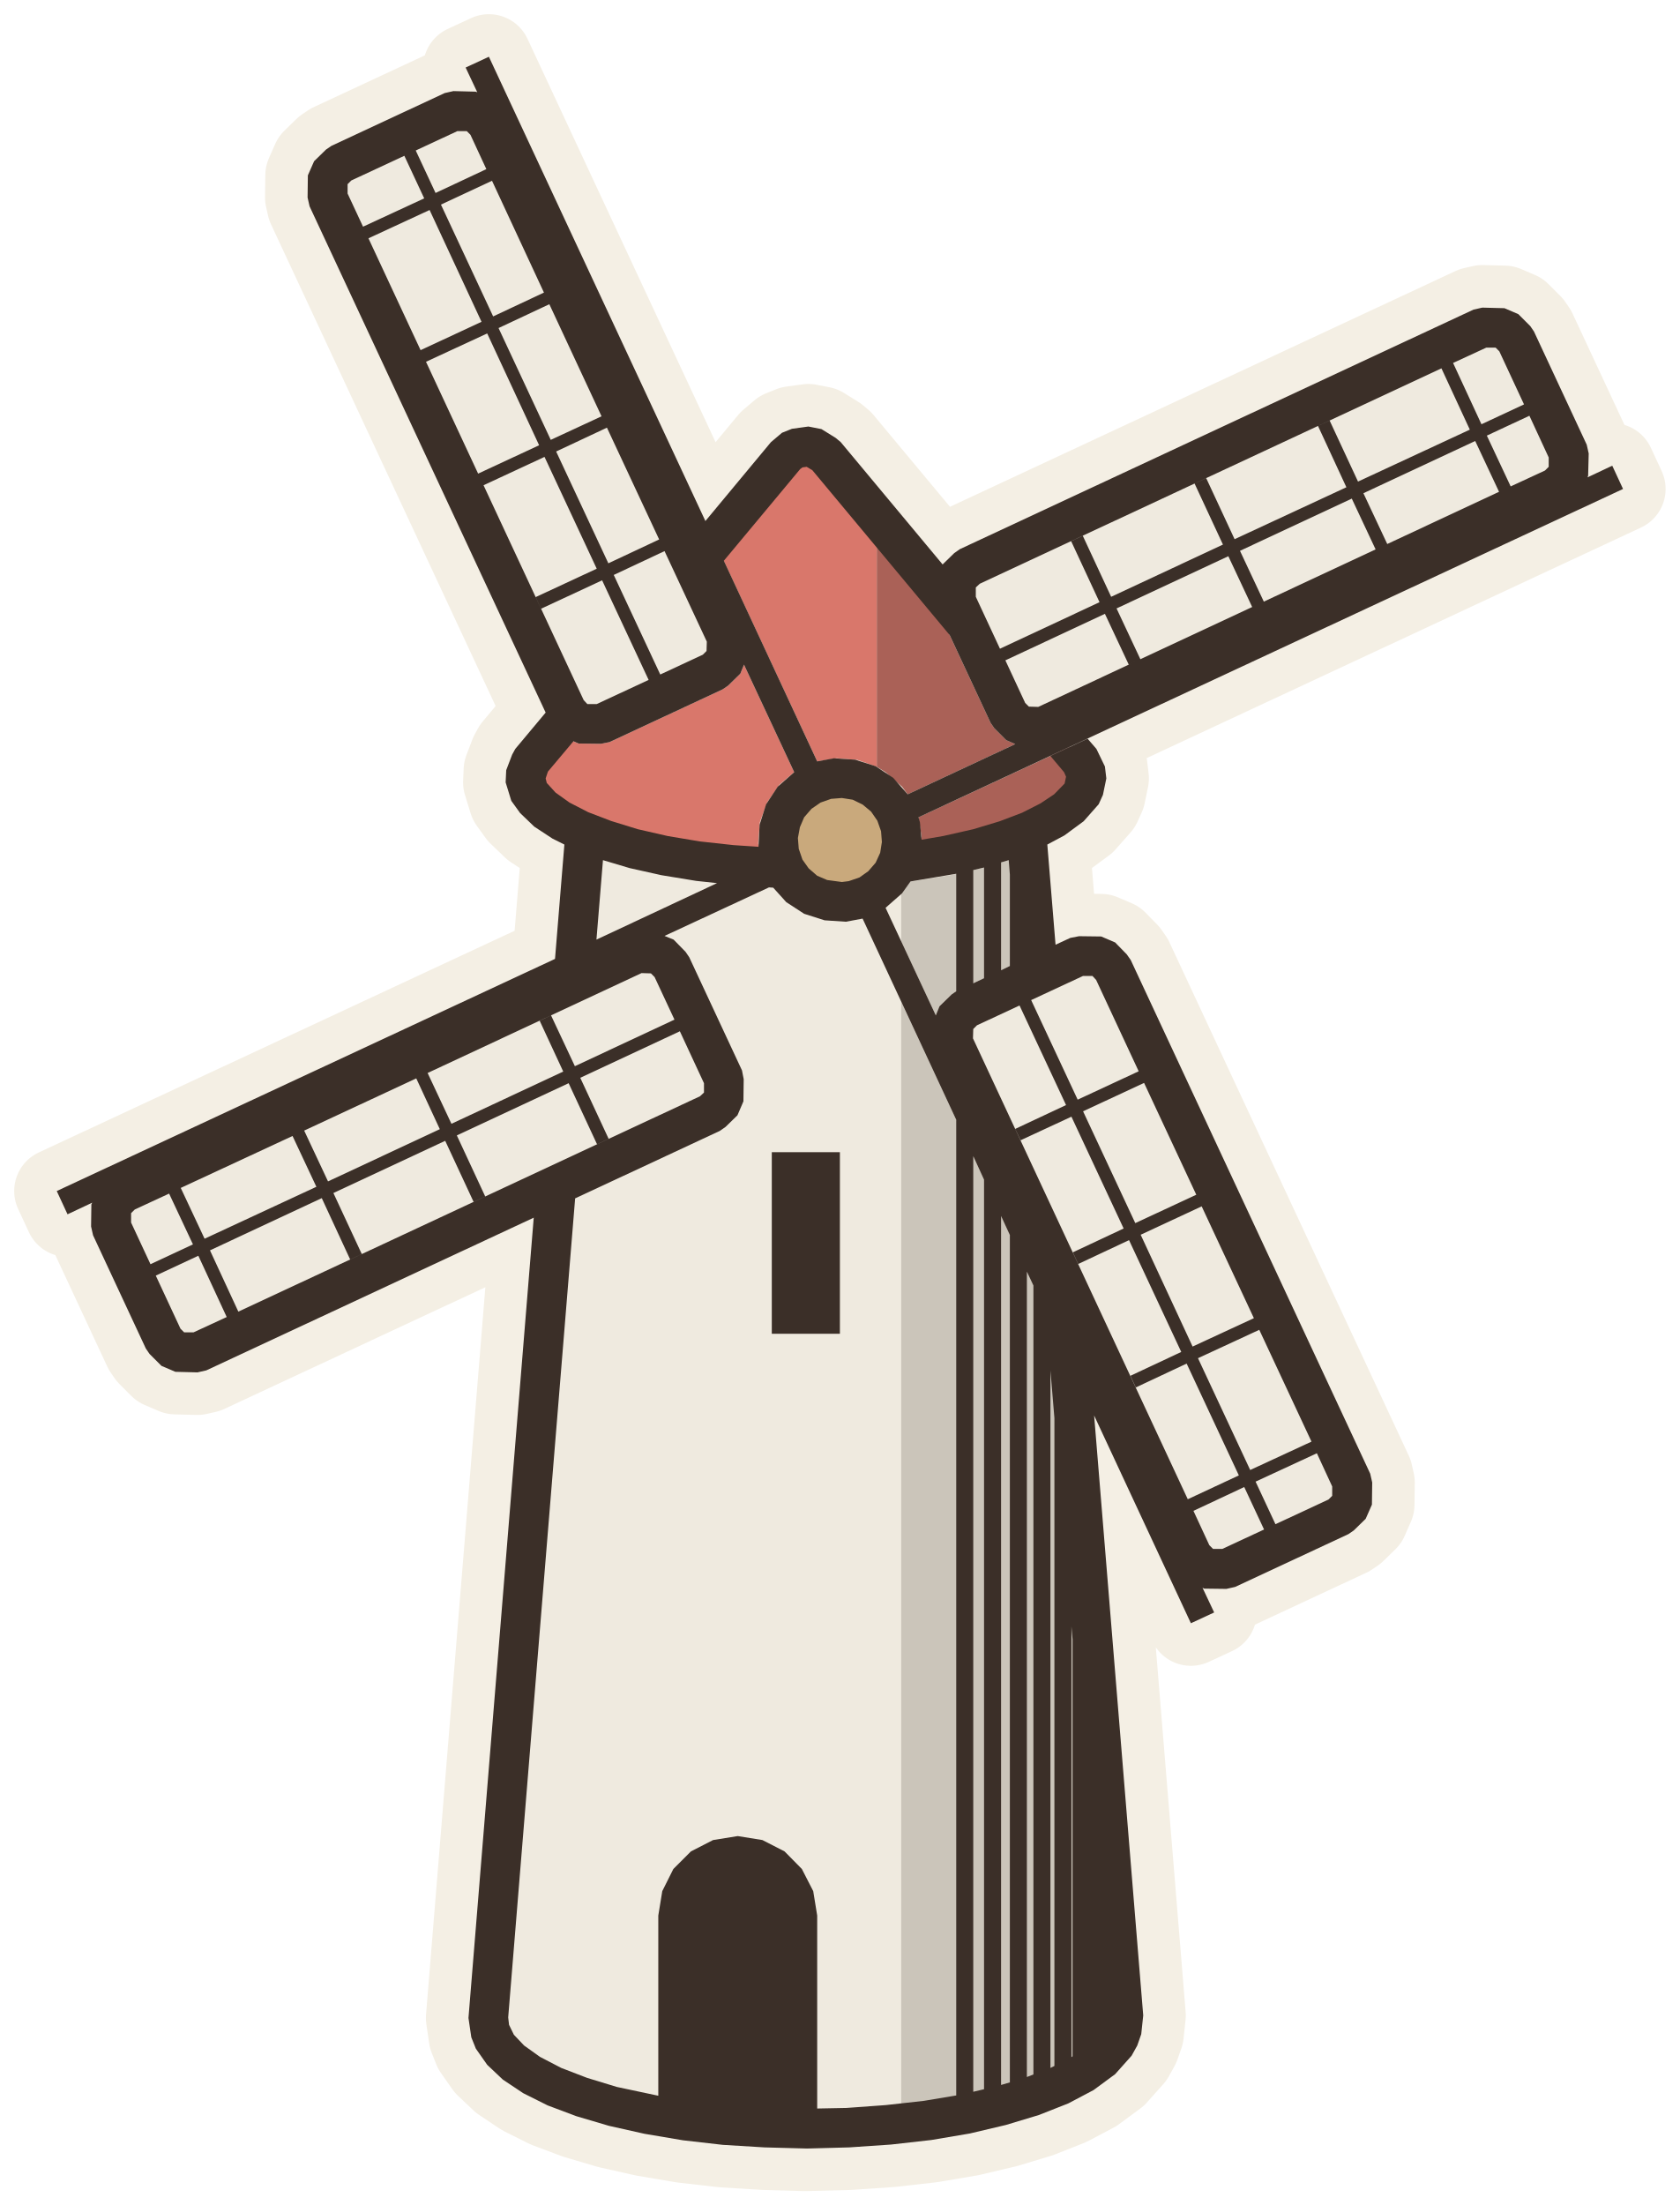
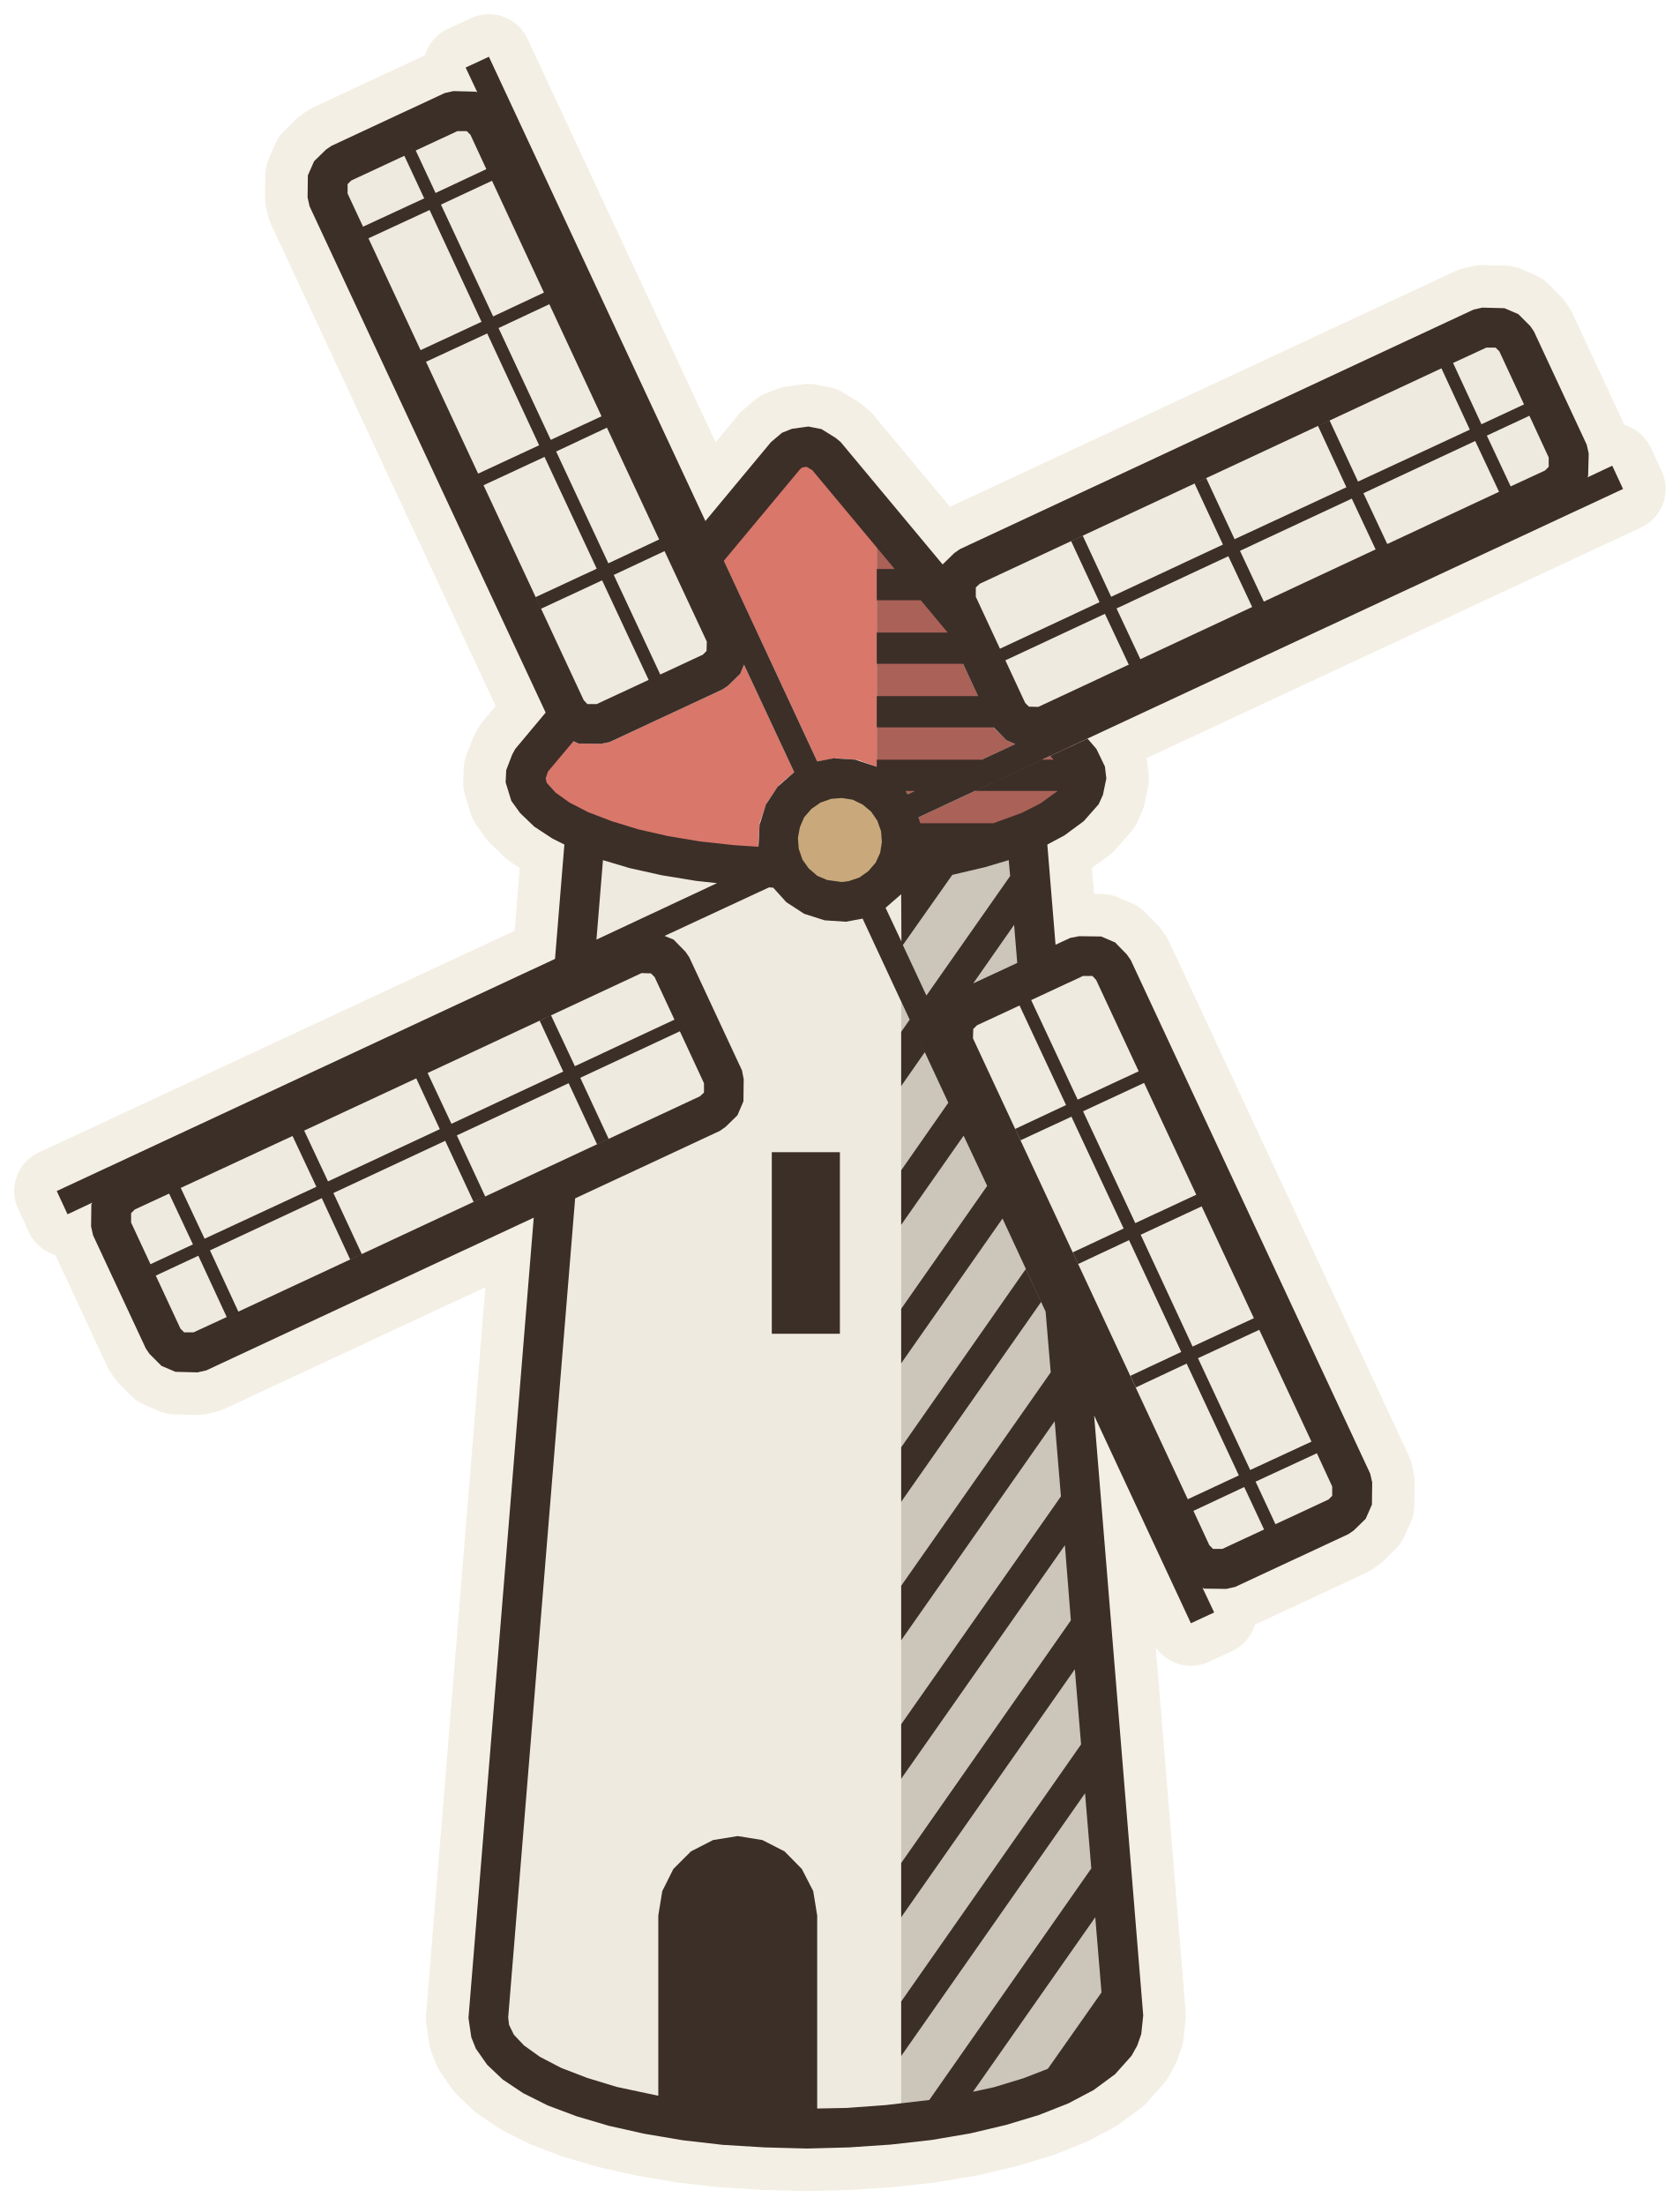
<svg xmlns="http://www.w3.org/2000/svg" viewBox="-28.4 -71.2 59.19 77.7" data-palette="wall:#EFEADF;roof:#D9776B;wood:#C9A97C;earth:#94744F;water:#8FB0B8;flag:#4A3B32;ink:#3B2F28;halo:#F4EFE4">
  <path data-role="sil" fill="#F4EFE4" stroke="#F4EFE4" stroke-width="3" stroke-linejoin="round" d="M-0.04 4.51L1.53 4.47L3 4.37L4.42 4.21L5.78 3.98L7.05 3.68L8.21 3.33L9.25 2.92L10.14 2.45L10.9 1.89L11.48 1.24L11.68 0.88L11.82 0.48L11.89 -0.18L10.16 -21.32L13.57 -14L14.39 -14.38L13.98 -15.25L14.04 -15.22L14.82 -15.21L15.13 -15.28L19.12 -17.14L19.31 -17.27L19.73 -17.68L19.95 -18.18L19.96 -18.96L19.89 -19.27L11.45 -37.37L11.31 -37.57L10.9 -37.99L10.41 -38.2L9.63 -38.21L9.32 -38.15L8.8 -37.91L8.51 -41.44L9.11 -41.76L9.79 -42.26L10.32 -42.86L10.47 -43.19L10.59 -43.77L10.54 -44.19L10.24 -44.81L9.93 -45.17L28.8 -53.97L28.42 -54.79L27.55 -54.38L27.57 -54.44L27.59 -55.22L27.52 -55.53L25.66 -59.52L25.53 -59.71L25.11 -60.13L24.62 -60.34L23.84 -60.36L23.53 -60.29L5.43 -51.85L5.23 -51.71L4.82 -51.31L1.23 -55.62L1.05 -55.77L0.55 -56.08L0.09 -56.17L-0.49 -56.09L-0.84 -55.95L-1.23 -55.62L-3.54 -52.84L-11.17 -69.2L-11.99 -68.82L-11.58 -67.95L-11.64 -67.97L-12.42 -67.99L-12.73 -67.92L-16.72 -66.06L-16.91 -65.93L-17.33 -65.52L-17.55 -65.02L-17.56 -64.24L-17.49 -63.93L-9.17 -46.09L-10.24 -44.81L-10.35 -44.61L-10.56 -44.06L-10.58 -43.63L-10.38 -42.98L-10.07 -42.55L-9.57 -42.07L-8.93 -41.65L-8.51 -41.44L-8.84 -37.41L-26.4 -29.23L-26.02 -28.41L-25.15 -28.82L-25.18 -28.76L-25.19 -27.98L-25.12 -27.67L-23.26 -23.68L-23.13 -23.49L-22.71 -23.07L-22.22 -22.86L-21.44 -22.84L-21.13 -22.91L-9.59 -28.29L-11.89 -0.09L-11.79 0.59L-11.63 0.99L-11.23 1.56L-10.68 2.08L-9.96 2.56L-9.1 2.99L-8.09 3.37L-6.94 3.71L-5.69 3.99L-4.33 4.22L-2.93 4.38L-1.46 4.47Z" />
  <path data-role="wall" fill="#EFEADF" d="M-3.23 -47.55L-2.8 -47.96L-2.79 -48.74L-11.24 -66.85L-11.65 -67.28L-12.43 -67.29L-16.42 -65.43L-16.84 -65.01L-16.86 -64.23L-8.41 -46.12L-8 -45.7L-7.22 -45.69ZM26.45 -54.04L26.88 -54.45L26.89 -55.23L25.03 -59.22L24.61 -59.65L23.83 -59.66L5.72 -51.21L5.3 -50.8L5.29 -50.02L7.14 -46.03L7.56 -45.6L8.34 -45.59ZM-3.13 -40.08L-3.96 -40.17L-5.18 -40.38L-6.31 -40.64L-7.37 -40.96L-7.83 -41.14L-8.11 -37.76ZM-0.02 3.81L1.49 3.77L3.36 3.63L3.36 -35.9L2 -38.83L1.32 -38.72L0.57 -38.78L-0.13 -39.04L-0.76 -39.48L-1.15 -39.92L-1.32 -39.93L-4.98 -38.22L-4.66 -38.09L-4.24 -37.66L-4.11 -37.47L-2.25 -33.48L-2.19 -33.17L-2.2 -32.39L-2.41 -31.9L-2.83 -31.49L-3.03 -31.35L-8.86 -28.64L-11.19 -0.12L-11.13 0.35L-11.03 0.63L-10.73 1.07L-10.28 1.5L-9.64 1.93L-8.85 2.33L-7.89 2.7L-6.79 3.03L-5.57 3.3L-4.25 3.52L-2.88 3.68L-1.45 3.77ZM3.36 -38.03L3.36 -39.69L3.08 -39.41L2.81 -39.21ZM-3.32 -31.99L-2.9 -32.4L-2.89 -33.18L-4.75 -37.17L-5.16 -37.6L-5.94 -37.61L-24.05 -29.16L-24.48 -28.75L-24.49 -27.97L-22.63 -23.98L-22.21 -23.55L-21.43 -23.54ZM18.82 -17.77L19.25 -18.19L19.26 -18.97L10.81 -37.08L10.4 -37.5L9.62 -37.51L5.63 -35.66L5.2 -35.24L5.19 -34.46L13.64 -16.35L14.05 -15.93L14.83 -15.91Z" />
  <path data-role="wall-shade" fill="#cbc5ba" d="M4.71 -35.74L5.14 -36.16L5.33 -36.29L8.13 -37.59L7.83 -41.14L7.25 -40.92L6.21 -40.61L5.09 -40.36L3.69 -40.14L3.36 -39.69L3.36 -38.03L4.58 -35.42ZM3.36 3.63L4.3 3.52L5.62 3.29L6.85 3.01L7.96 2.68L8.93 2.3L9.75 1.87L10.41 1.4L10.88 0.89L11.03 0.63L11.13 0.35L11.19 -0.12L9.31 -23.15L3.36 -35.9Z" />
  <path data-role="wood" fill="#C9A97C" d="M1.32 -39.42L1.88 -39.52L2.39 -39.76L2.83 -40.14L3.15 -40.61L3.34 -41.15L3.38 -41.72L3.28 -42.28L3.04 -42.79L2.66 -43.23L2.19 -43.55L1.65 -43.74L1.08 -43.78L0.52 -43.68L0.01 -43.44L-0.43 -43.06L-0.75 -42.59L-0.94 -42.05L-0.98 -41.48L-0.88 -40.92L-0.64 -40.41L-0.26 -39.97L0.21 -39.65L0.75 -39.46Z" />
  <path data-role="roof" fill="#D9776B" d="M2.5 -53L0.69 -55.17L0.18 -55.48L-0.4 -55.4L-0.69 -55.17L-3.22 -52.14L0.4 -44.37L1.08 -44.48L1.83 -44.42L2.5 -44.18ZM-1.57 -40.8L-1.68 -41.48L-1.62 -42.23L-1.36 -42.93L-0.93 -43.55L-0.41 -43.99L-2.18 -47.78L-2.31 -47.46L-2.74 -47.04L-2.93 -46.91L-6.92 -45.05L-7.23 -44.99L-8.01 -45L-8.5 -45.21L-8.77 -45.48L-9.7 -44.36L-9.91 -43.81L-9.78 -43.33L-9.58 -43.04L-9.17 -42.65L-8.61 -42.27L-7.89 -41.91L-7.04 -41.59L-6.06 -41.3L-4.98 -41.05L-3.79 -40.85L-2.57 -40.72L-1.86 -40.67Z" />
  <path data-role="roof-shade" fill="#aa6157" d="M7.38 -44.98L7.06 -45.12L6.64 -45.54L6.51 -45.73L4.65 -49.72L4.59 -50.03L4.59 -50.49L2.5 -53L2.5 -44.18L2.81 -43.99L3.39 -43.48L3.59 -43.21ZM4 -40.89L5.03 -41.06L6.11 -41.31L7.11 -41.61L7.97 -41.95L8.71 -42.33L9.3 -42.76L9.72 -43.22L9.78 -43.33L9.9 -43.91L9.7 -44.36L9.28 -44.87L3.97 -42.4L4.08 -41.72Z" />
-   <path data-role="ink" fill="#3B2F28" d="M-8.84 -37.41L-26.4 -29.23L-26.02 -28.41L-25.15 -28.82L-25.18 -28.76L-25.19 -27.98L-25.12 -27.67L-23.26 -23.68L-23.13 -23.49L-22.71 -23.07L-22.22 -22.86L-21.44 -22.84L-21.13 -22.91L-3.03 -31.35L-2.83 -31.49L-2.41 -31.9L-2.2 -32.39L-2.19 -33.17L-2.25 -33.48L-4.11 -37.47L-4.24 -37.66L-4.66 -38.09L-4.98 -38.22L-1.3 -39.93L-1.15 -39.92L-0.69 -39.41L-0.06 -39L0.66 -38.77L1.41 -38.72L2 -38.83L5.3 -31.74L5.3 2.64L4.16 2.83L2.81 2.98L1.43 3.08L0.4 3.1L0.4 -3.7L0.26 -4.56L-0.14 -5.34L-0.75 -5.96L-1.53 -6.36L-2.4 -6.5L-3.27 -6.36L-4.05 -5.96L-4.67 -5.34L-5.06 -4.56L-5.2 -3.7L-5.2 2.65L-6.66 2.34L-7.71 2.02L-8.62 1.67L-9.37 1.28L-9.93 0.88L-10.29 0.5L-10.46 0.15L-10.49 -0.11L-8.13 -28.98L-9.59 -28.29L-11.89 -0.09L-11.79 0.59L-11.63 0.99L-11.23 1.56L-10.68 2.08L-9.96 2.56L-9.1 2.99L-8.09 3.37L-6.94 3.71L-5.69 3.99L-4.33 4.22L-2.93 4.38L-1.46 4.47L0.04 4.51L1.53 4.47L3 4.37L4.42 4.21L5.78 3.98L7.05 3.68L8.21 3.33L9.25 2.92L10.14 2.45L10.9 1.89L11.48 1.24L11.68 0.88L11.82 0.48L11.89 -0.18L10.16 -21.32L13.57 -14L14.39 -14.38L13.98 -15.25L14.04 -15.22L14.82 -15.21L15.13 -15.28L19.12 -17.14L19.31 -17.27L19.73 -17.68L19.95 -18.18L19.96 -18.96L19.89 -19.27L11.45 -37.37L11.31 -37.57L10.9 -37.99L10.41 -38.2L9.63 -38.21L9.32 -38.15L8.8 -37.91L8.51 -41.44L9.11 -41.76L9.79 -42.26L10.32 -42.86L10.47 -43.19L10.59 -43.77L10.54 -44.19L10.24 -44.81L9.93 -45.17L8.62 -44.56L9.1 -43.99L9.17 -43.83L9.12 -43.59L8.75 -43.21L8.27 -42.89L7.62 -42.56L6.83 -42.26L5.9 -41.98L4.84 -41.74L4.08 -41.61L4.02 -42.23L3.97 -42.4L28.8 -53.97L28.42 -54.79L27.55 -54.38L27.57 -54.44L27.59 -55.22L27.52 -55.53L25.66 -59.52L25.53 -59.71L25.11 -60.13L24.62 -60.34L23.84 -60.36L23.53 -60.29L5.43 -51.85L5.23 -51.71L4.82 -51.31L1.23 -55.62L1.05 -55.77L0.55 -56.08L0.09 -56.17L-0.49 -56.09L-0.84 -55.95L-1.23 -55.62L-3.54 -52.84L-11.17 -69.2L-11.99 -68.82L-11.58 -67.95L-11.64 -67.97L-12.42 -67.99L-12.73 -67.92L-16.72 -66.06L-16.91 -65.93L-17.33 -65.52L-17.55 -65.02L-17.56 -64.24L-17.49 -63.93L-9.17 -46.09L-10.24 -44.81L-10.35 -44.61L-10.56 -44.06L-10.58 -43.63L-10.38 -42.98L-10.07 -42.55L-9.57 -42.07L-8.93 -41.65L-8.51 -41.44ZM-7.7 -46.39L-7.83 -46.53L-16.15 -64.38L-16.15 -64.71L-16.02 -64.84L-12.28 -66.58L-11.95 -66.58L-11.82 -66.45L-11.26 -65.24L-13.05 -64.4L-13.75 -65.9L-14.15 -65.71L-13.45 -64.21L-15.61 -63.21L-15.42 -62.8L-13.26 -63.8L-11.43 -59.86L-13.58 -58.86L-13.39 -58.45L-11.23 -59.45L-9.4 -55.51L-11.55 -54.51L-11.36 -54.1L-9.21 -55.1L-7.37 -51.16L-9.52 -50.16L-9.33 -49.75L-7.18 -50.75L-5.54 -47.24L-5.13 -47.43L-6.77 -50.94L-4.98 -51.78L-3.49 -48.59L-3.5 -48.26L-3.63 -48.13L-7.37 -46.39ZM-12.86 -63.99L-11.06 -64.83L-9.23 -60.89L-11.02 -60.05ZM-10.83 -59.64L-9.04 -60.48L-7.2 -56.53L-8.99 -55.7ZM22.81 -58.41L23.98 -58.95L24.31 -58.95L24.44 -58.82L25.31 -56.95L23.81 -56.25ZM7.86 -46.3L7.73 -46.43L5.99 -50.17L5.99 -50.5L6.13 -50.63L22.4 -58.22L23.4 -56.06L19.46 -54.23L18.46 -56.38L18.05 -56.19L19.05 -54.03L15.11 -52.2L14.11 -54.35L13.7 -54.16L14.7 -52.01L10.76 -50.17L9.76 -52.32L9.35 -52.13L10.35 -49.98L6.84 -48.34L7.03 -47.93L10.54 -49.57L11.38 -47.78L11.79 -47.97L10.95 -49.76L14.89 -51.6L15.73 -49.81L8.19 -46.29ZM24.84 -54.06L24 -55.85L25.5 -56.55L26.18 -55.08L26.18 -54.75L26.05 -54.62ZM-8.8 -55.29L-7.01 -56.13L-5.17 -52.19L-6.96 -51.35ZM19.65 -53.82L23.59 -55.66L24.43 -53.87L20.49 -52.03ZM3.59 -43.21L3.08 -43.79L2.46 -44.2L1.74 -44.43L0.99 -44.48L0.4 -44.37L-2.89 -51.44L-0.2 -54.67L-0.12 -54.73L0.03 -54.75L0.23 -54.63L5.07 -48.82L6.51 -45.73L6.64 -45.54L7.06 -45.12L7.38 -44.98ZM15.3 -51.79L19.24 -53.63L20.08 -51.84L16.14 -50ZM-1.67 -41.36L-2.55 -41.42L-3.74 -41.55L-4.87 -41.74L-5.92 -41.98L-6.86 -42.27L-7.67 -42.58L-8.33 -42.92L-8.82 -43.27L-9.13 -43.61L-9.17 -43.77L-9.09 -44.01L-8.19 -45.08L-8.01 -45L-7.23 -44.99L-6.92 -45.05L-2.93 -46.91L-2.74 -47.04L-2.31 -47.46L-2.18 -47.78L-0.41 -43.99L-0.99 -43.48L-1.4 -42.86L-1.63 -42.14ZM1.27 -40.12L0.75 -40.19L0.4 -40.34L0.1 -40.6L-0.12 -40.91L-0.25 -41.29L-0.28 -41.67L-0.21 -42.05L-0.06 -42.4L0.2 -42.7L0.52 -42.92L0.89 -43.05L1.27 -43.08L1.65 -43.02L2 -42.85L2.3 -42.6L2.52 -42.28L2.65 -41.91L2.68 -41.53L2.62 -41.15L2.46 -40.8L2.2 -40.5L1.89 -40.28L1.51 -40.15ZM7.19 -40.38L7.19 -37.16L6.88 -37.01L6.88 -40.81L7.15 -40.89ZM5.9 -40.54L6.28 -40.63L6.28 -36.73L5.9 -36.55ZM-13.33 -33.39L-5.79 -36.91L-5.46 -36.9L-5.33 -36.77L-4.63 -35.27L-8.14 -33.63L-8.98 -35.42L-9.38 -35.23L-8.55 -33.44L-12.49 -31.6ZM5.89 -34.61L5.9 -34.94L6.03 -35.07L9.77 -36.81L10.1 -36.81L10.23 -36.67L11.73 -33.45L9.58 -32.45L7.94 -35.96L7.53 -35.77L9.17 -32.26L7.38 -31.42L7.57 -31.02L9.36 -31.85L11.2 -27.91L9.41 -27.07L9.6 -26.66L11.39 -27.5L13.23 -23.56L11.44 -22.72L11.63 -22.31L13.42 -23.15L15.26 -19.21L13.46 -18.37ZM-21 -27.14L-17.06 -28.98L-16.06 -26.82L-15.65 -27.01L-16.65 -29.16L-12.71 -31L-11.71 -28.85L-11.3 -29.04L-12.3 -31.19L-8.36 -33.03L-7.36 -30.88L-6.95 -31.07L-7.95 -33.22L-4.44 -34.86L-3.59 -33.03L-3.59 -32.7L-3.73 -32.57L-20 -24.98ZM-17.68 -31.36L-13.73 -33.2L-12.9 -31.41L-16.84 -29.57ZM9.77 -32.04L11.92 -33.04L13.76 -29.1L11.61 -28.1ZM5.9 2.51L5.9 -30.46L6.28 -29.63L6.28 2.42ZM-22.03 -29.34L-18.09 -31.17L-17.25 -29.38L-21.19 -27.55ZM1.2 -30.6L-1.2 -30.6L-1.2 -24.2L1.2 -24.2ZM7.19 2.18L6.88 2.27L6.88 -28.35L7.19 -27.68ZM-21.91 -24.25L-22.04 -24.38L-23.78 -28.12L-23.78 -28.45L-23.65 -28.58L-22.44 -29.14L-21.6 -27.35L-23.1 -26.65L-22.91 -26.25L-21.41 -26.95L-20.41 -24.79L-21.58 -24.25ZM11.8 -27.69L13.95 -28.69L15.79 -24.75L13.63 -23.75ZM7.79 1.99L7.79 -26.39L8.02 -25.9L8.02 1.9ZM13.82 -23.34L15.98 -24.34L17.82 -20.4L15.66 -19.4ZM8.62 1.67L8.62 -22.91L8.76 -21.23L8.76 1.6ZM14.35 -16.62L14.22 -16.75L13.66 -17.96L15.45 -18.8L16.15 -17.3L16.55 -17.49L15.85 -18.99L18.01 -19.99L18.55 -18.82L18.55 -18.49L18.42 -18.36L14.68 -16.62ZM9.36 1.29L9.36 -13.89L9.4 -13.43L9.4 1.26ZM-7.15 -40.89L-6.21 -40.61L-5.09 -40.36L-3.87 -40.16L-3.13 -40.08L-7.38 -38.09ZM3.69 -40.14L5.3 -40.41L5.3 -36.27L5.14 -36.16L4.71 -35.74L4.58 -35.42L2.81 -39.21L3.39 -39.72Z" />
+   <path data-role="ink" fill="#3B2F28" d="M-8.84 -37.41L-26.4 -29.23L-26.02 -28.41L-25.15 -28.82L-25.18 -28.76L-25.19 -27.98L-25.12 -27.67L-23.26 -23.68L-23.13 -23.49L-22.71 -23.07L-22.22 -22.86L-21.44 -22.84L-21.13 -22.91L-3.03 -31.35L-2.83 -31.49L-2.41 -31.9L-2.2 -32.39L-2.19 -33.17L-2.25 -33.48L-4.11 -37.47L-4.24 -37.66L-4.66 -38.09L-4.98 -38.22L-1.3 -39.93L-1.15 -39.92L-0.69 -39.41L-0.06 -39L0.66 -38.77L1.41 -38.72L2 -38.83L5.02 -32.34L3.36 -29.96L3.36 -28.04L5.56 -31.18L6.39 -29.41L3.36 -25.08L3.36 -23.16L6.93 -28.26L8.45 -24.98L8.63 -22.84L3.36 -15.32L3.36 -13.4L8.77 -21.12L8.99 -18.47L3.36 -10.44L3.36 -8.52L9.13 -16.75L9.34 -14.1L3.36 -5.55L3.36 -3.64L9.48 -12.38L9.7 -9.73L3.36 -0.67L3.36 1.25L9.84 -8.01L10.06 -5.36L4.35 2.8L2.81 2.98L1.43 3.08L0.4 3.1L0.4 -3.7L0.26 -4.56L-0.14 -5.34L-0.75 -5.96L-1.53 -6.36L-2.4 -6.5L-3.27 -6.36L-4.05 -5.96L-4.67 -5.34L-5.06 -4.56L-5.2 -3.7L-5.2 2.65L-6.66 2.34L-7.71 2.02L-8.62 1.67L-9.37 1.28L-9.93 0.88L-10.29 0.5L-10.46 0.15L-10.49 -0.11L-8.13 -28.98L-9.59 -28.29L-11.89 -0.09L-11.79 0.59L-11.63 0.99L-11.23 1.56L-10.68 2.08L-9.96 2.56L-9.1 2.99L-8.09 3.37L-6.94 3.71L-5.69 3.99L-4.33 4.22L-2.93 4.38L-1.46 4.47L0.04 4.51L1.53 4.47L3 4.37L4.42 4.21L5.78 3.98L7.05 3.68L8.21 3.33L9.25 2.92L10.14 2.45L10.9 1.89L11.48 1.24L11.68 0.88L11.82 0.48L11.89 -0.18L10.16 -21.32L13.57 -14L14.39 -14.38L13.98 -15.25L14.04 -15.22L14.82 -15.21L15.13 -15.28L19.12 -17.14L19.31 -17.27L19.73 -17.68L19.95 -18.18L19.96 -18.96L19.89 -19.27L11.45 -37.37L11.31 -37.57L10.9 -37.99L10.41 -38.2L9.63 -38.21L9.32 -38.15L8.8 -37.91L8.51 -41.44L9.11 -41.76L9.79 -42.26L10.32 -42.86L10.47 -43.19L10.59 -43.77L10.54 -44.19L10.24 -44.81L9.93 -45.17L8.62 -44.56L8.73 -44.43L8.33 -44.43L5.97 -43.33L8.88 -43.33L8.27 -42.89L7.62 -42.56L6.61 -42.19L4.03 -42.19L3.97 -42.4L28.8 -53.97L28.42 -54.79L27.55 -54.38L27.57 -54.44L27.59 -55.22L27.52 -55.53L25.66 -59.52L25.53 -59.71L25.11 -60.13L24.62 -60.34L23.84 -60.36L23.53 -60.29L5.43 -51.85L5.23 -51.71L4.82 -51.31L1.23 -55.62L1.05 -55.77L0.55 -56.08L0.09 -56.17L-0.49 -56.09L-0.84 -55.95L-1.23 -55.62L-3.54 -52.84L-11.17 -69.2L-11.99 -68.82L-11.58 -67.95L-11.64 -67.97L-12.42 -67.99L-12.73 -67.92L-16.72 -66.06L-16.91 -65.93L-17.33 -65.52L-17.55 -65.02L-17.56 -64.24L-17.49 -63.93L-9.17 -46.09L-10.24 -44.81L-10.35 -44.61L-10.56 -44.06L-10.58 -43.63L-10.38 -42.98L-10.07 -42.55L-9.57 -42.07L-8.93 -41.65L-8.51 -41.44ZM-7.7 -46.39L-7.83 -46.53L-16.15 -64.38L-16.15 -64.71L-16.02 -64.84L-12.28 -66.58L-11.95 -66.58L-11.82 -66.45L-11.26 -65.24L-13.05 -64.4L-13.75 -65.9L-14.15 -65.71L-13.45 -64.21L-15.61 -63.21L-15.42 -62.8L-13.26 -63.8L-11.43 -59.86L-13.58 -58.86L-13.39 -58.45L-11.23 -59.45L-9.4 -55.51L-11.55 -54.51L-11.36 -54.1L-9.21 -55.1L-7.37 -51.16L-9.52 -50.16L-9.33 -49.75L-7.18 -50.75L-5.54 -47.24L-5.13 -47.43L-6.77 -50.94L-4.98 -51.78L-3.49 -48.59L-3.5 -48.26L-3.63 -48.13L-7.37 -46.39ZM-12.86 -63.99L-11.06 -64.83L-9.23 -60.89L-11.02 -60.05ZM-10.83 -59.64L-9.04 -60.48L-7.2 -56.53L-8.99 -55.7ZM22.81 -58.41L23.98 -58.95L24.31 -58.95L24.44 -58.82L25.31 -56.95L23.81 -56.25ZM7.86 -46.3L7.73 -46.43L5.99 -50.17L5.99 -50.5L6.13 -50.63L22.4 -58.22L23.4 -56.06L19.46 -54.23L18.46 -56.38L18.05 -56.19L19.05 -54.03L15.11 -52.2L14.11 -54.35L13.7 -54.16L14.7 -52.01L10.76 -50.17L9.76 -52.32L9.35 -52.13L10.35 -49.98L6.84 -48.34L7.03 -47.93L10.54 -49.57L11.38 -47.78L11.79 -47.97L10.95 -49.76L14.89 -51.6L15.73 -49.81L8.19 -46.29ZM24.84 -54.06L24 -55.85L25.5 -56.55L26.18 -55.08L26.18 -54.75L26.05 -54.62ZM-8.8 -55.29L-7.01 -56.13L-5.17 -52.19L-6.96 -51.35ZM19.65 -53.82L23.59 -55.66L24.43 -53.87L20.49 -52.03ZM2.5 -44.18L1.74 -44.43L0.99 -44.48L0.4 -44.37L-2.89 -51.44L-0.2 -54.67L-0.12 -54.73L0.03 -54.75L0.23 -54.63L3.13 -51.15L2.5 -51.15L2.5 -50.05L4.05 -50.05L5 -48.91L2.5 -48.91L2.5 -47.81L5.54 -47.81L6.07 -46.67L2.5 -46.67L2.5 -45.57L6.62 -45.57L7.06 -45.12L7.38 -44.98L6.2 -44.43L2.5 -44.43ZM15.3 -51.79L19.24 -53.63L20.08 -51.84L16.14 -50ZM-1.67 -41.36L-2.55 -41.42L-3.74 -41.55L-4.87 -41.74L-5.92 -41.98L-6.86 -42.27L-7.67 -42.58L-8.33 -42.92L-8.82 -43.27L-9.13 -43.61L-9.17 -43.77L-9.09 -44.01L-8.19 -45.08L-8.01 -45L-7.23 -44.99L-6.92 -45.05L-2.93 -46.91L-2.74 -47.04L-2.31 -47.46L-2.18 -47.78L-0.41 -43.99L-0.99 -43.48L-1.4 -42.86L-1.63 -42.14ZM3.59 -43.21L3.51 -43.33L3.84 -43.33ZM1.27 -40.12L0.75 -40.19L0.4 -40.34L0.1 -40.6L-0.12 -40.91L-0.25 -41.29L-0.28 -41.67L-0.21 -42.05L-0.06 -42.4L0.2 -42.7L0.52 -42.92L0.89 -43.05L1.27 -43.08L1.65 -43.02L2 -42.85L2.3 -42.6L2.52 -42.28L2.65 -41.91L2.68 -41.53L2.62 -41.15L2.46 -40.8L2.2 -40.5L1.89 -40.28L1.51 -40.15ZM5.16 -40.37L6.31 -40.64L7.15 -40.89L7.2 -40.33L4.25 -36.12L3.42 -37.9ZM7.34 -38.61L7.45 -37.27L5.9 -36.55ZM-13.33 -33.39L-5.79 -36.91L-5.46 -36.9L-5.33 -36.77L-4.63 -35.27L-8.14 -33.63L-8.98 -35.42L-9.38 -35.23L-8.55 -33.44L-12.49 -31.6ZM5.89 -34.61L5.9 -34.94L6.03 -35.07L9.77 -36.81L10.1 -36.81L10.23 -36.67L11.73 -33.45L9.58 -32.45L7.94 -35.96L7.53 -35.77L9.17 -32.26L7.38 -31.42L7.57 -31.02L9.36 -31.85L11.2 -27.91L9.41 -27.07L9.6 -26.66L11.39 -27.5L13.23 -23.56L11.44 -22.72L11.63 -22.31L13.42 -23.15L15.26 -19.21L13.46 -18.37ZM4.19 -34.12L3.66 -35.27L3.36 -34.84L3.36 -32.93ZM-21 -27.14L-17.06 -28.98L-16.06 -26.82L-15.65 -27.01L-16.65 -29.16L-12.71 -31L-11.71 -28.85L-11.3 -29.04L-12.3 -31.19L-8.36 -33.03L-7.36 -30.88L-6.95 -31.07L-7.95 -33.22L-4.44 -34.86L-3.59 -33.03L-3.59 -32.7L-3.73 -32.57L-20 -24.98ZM-17.68 -31.36L-13.73 -33.2L-12.9 -31.41L-16.84 -29.57ZM9.77 -32.04L11.92 -33.04L13.76 -29.1L11.61 -28.1ZM-22.03 -29.34L-18.09 -31.17L-17.25 -29.38L-21.19 -27.55ZM1.2 -30.6L-1.2 -30.6L-1.2 -24.2L1.2 -24.2ZM-21.91 -24.25L-22.04 -24.38L-23.78 -28.12L-23.78 -28.45L-23.65 -28.58L-22.44 -29.14L-21.6 -27.35L-23.1 -26.65L-22.91 -26.25L-21.41 -26.95L-20.41 -24.79L-21.58 -24.25ZM11.8 -27.69L13.95 -28.69L15.79 -24.75L13.63 -23.75ZM8.29 -25.32L7.75 -26.48L3.36 -20.2L3.36 -18.28ZM13.82 -23.34L15.98 -24.34L17.82 -20.4L15.66 -19.4ZM14.35 -16.62L14.22 -16.75L13.66 -17.96L15.45 -18.8L16.15 -17.3L16.55 -17.49L15.85 -18.99L18.01 -19.99L18.55 -18.82L18.55 -18.49L18.42 -18.36L14.68 -16.62ZM10.2 -3.64L10.42 -0.99L8.53 1.7L7.68 2.03L6.63 2.35L5.89 2.51ZM-7.15 -40.89L-6.21 -40.61L-5.09 -40.36L-3.87 -40.16L-3.13 -40.08L-7.38 -38.09ZM3.36 -39.69L3.37 -38.02L2.81 -39.21Z" />
</svg>
